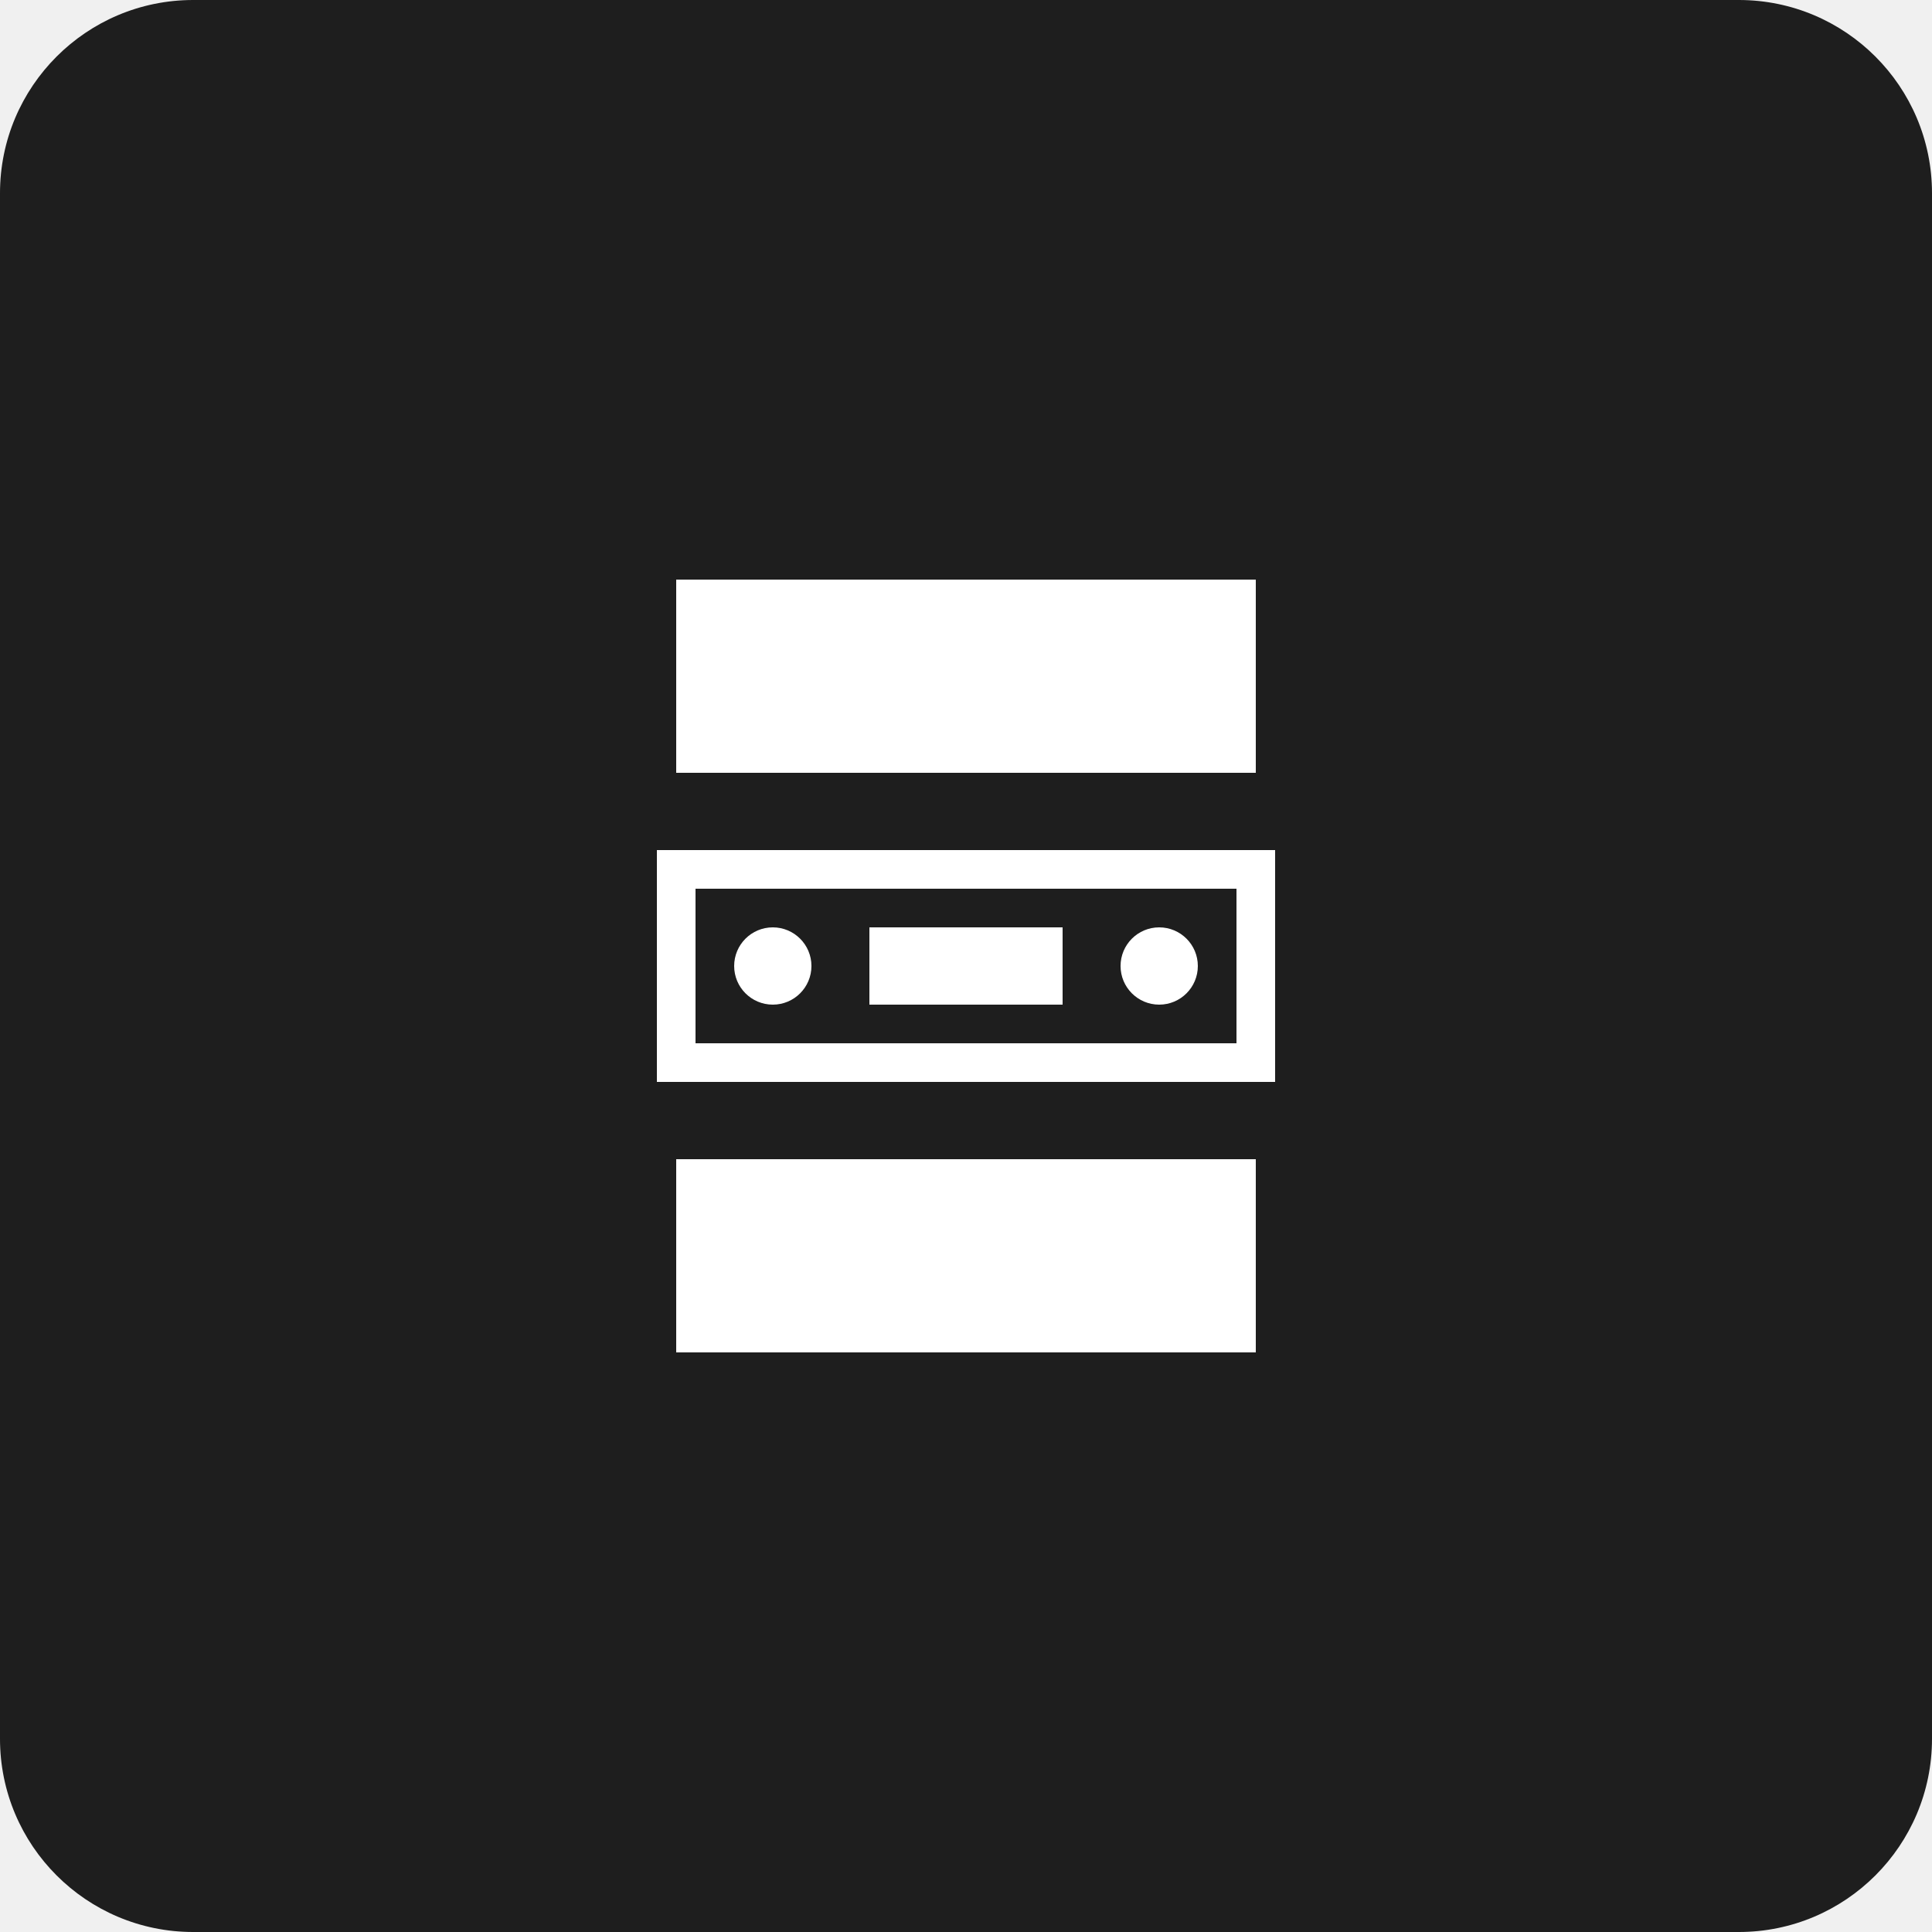
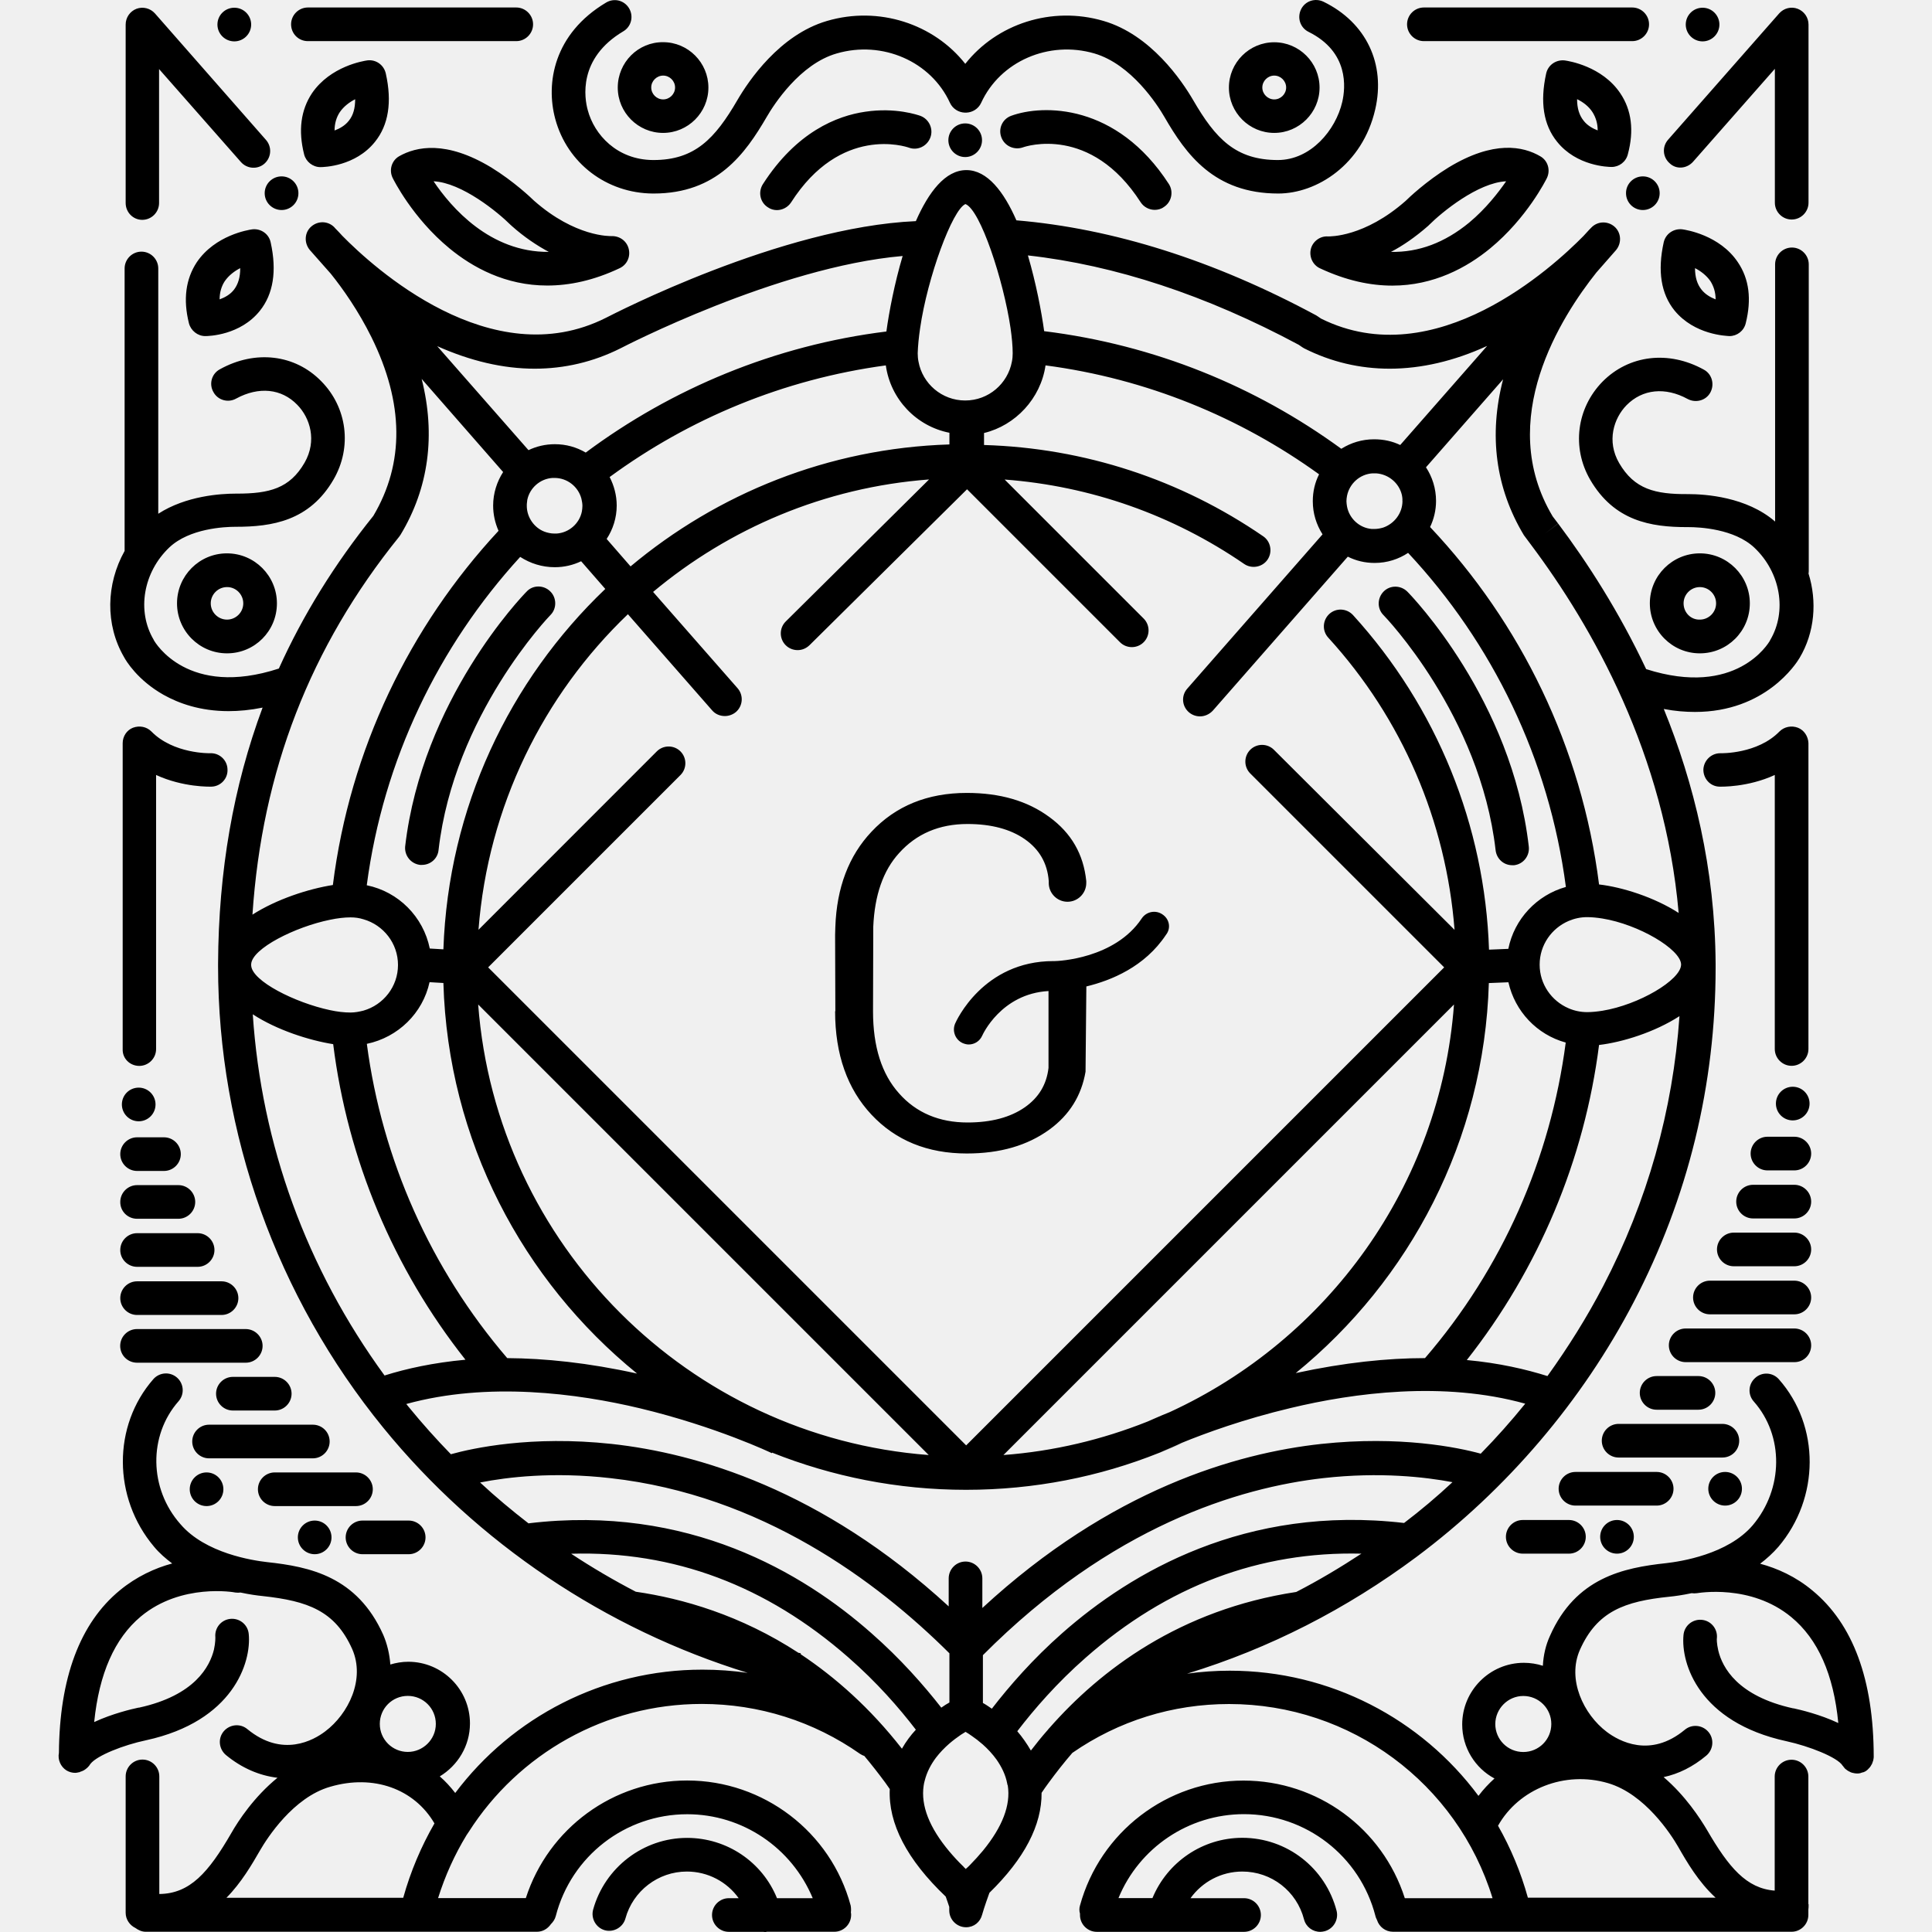
- <svg xmlns="http://www.w3.org/2000/svg" width="100" height="100" viewBox="0 0 100 100" fill="none">
-   <rect width="100" height="100" rx="10" fill="#1E1E1E" />
-   <path d="M35 30H65V40H35V30Z" fill="white" />
-   <path d="M35 45H65V55H35V45Z" fill="#1E1E1E" stroke="white" stroke-width="2" />
-   <path d="M35 60H65V70H35V60Z" fill="white" />
-   <circle cx="40" cy="50" r="2" fill="white" />
-   <circle cx="60" cy="50" r="2" fill="white" />
-   <path d="M45 48H55V52H45V48Z" fill="white" />
+ <svg xmlns="http://www.w3.org/2000/svg" viewBox="0 0 24 24">
+   <path d="m14.439 11.358c-.084-.057-.199-.034-.256.051-.334.503-1.043.53-1.08.53-.007 0-.01 0-.017 0-.874 0-1.208.746-1.221.776-.04.094.003.202.094.243.024.01.051.017.074.017.071 0 .138-.04.169-.111.003-.007.233-.52.823-.553v.955c-.024.206-.121.368-.294.489-.179.125-.418.189-.712.189-.351 0-.638-.121-.85-.361-.216-.24-.324-.58-.324-1.019l.003-1.053c.017-.388.121-.695.321-.914.216-.24.499-.361.85-.361.294 0 .533.064.712.189s.28.297.297.52v.024c0 .128.105.233.233.233s.233-.105.233-.233c0-.007 0-.017 0-.024-.034-.334-.186-.597-.459-.796-.273-.201-.613-.299-1.025-.299-.489 0-.884.162-1.184.482-.283.3-.432.695-.449 1.181 0 .034-.003.067-.003.101l.003.948h-.003c0 .536.152.965.452 1.285s.695.482 1.184.482c.412 0 .752-.098 1.026-.297.25-.182.398-.422.449-.719l.01-1.059c.307-.074.725-.243.989-.641.066-.083.043-.198-.045-.255zm3.249-10.847h2.588c.115 0 .209-.094.209-.209s-.094-.209-.209-.209h-2.588c-.115 0-.209.094-.209.209s.094.209.209.209zm-13.863 0h2.588c.115 0 .209-.094.209-.209s-.095-.209-.209-.209h-2.588c-.115 0-.209.094-.209.209s.091.209.209.209zm16.583 1.68c.116 0 .209.094.209.209 0 .116-.094.209-.209.209-.116 0-.209-.094-.209-.209-.001-.115.093-.209.209-.209zm-8.418-.658c.116 0 .209.094.209.209s-.094.209-.209.209-.209-.094-.209-.209.093-.209.209-.209zm-3.88.871h.01c.786 0 1.137-.493 1.404-.951.088-.152.412-.658.87-.789.567-.165 1.171.098 1.407.614.034.074.108.118.182.121h.01.013c.074-.003.148-.047.182-.121.236-.516.84-.779 1.407-.614.459.135.783.638.87.789.267.462.617.951 1.414.951.479 0 1.046-.358 1.204-1.043.132-.567-.111-1.08-.641-1.339-.105-.051-.229-.01-.28.094-.051.105-.01.229.094.28.503.25.459.692.418.87-.081.351-.391.722-.8.722-.523 0-.773-.263-1.053-.746-.138-.236-.523-.81-1.113-.982-.644-.189-1.326.037-1.717.533-.391-.496-1.073-.722-1.717-.533-.59.172-.975.746-1.113.982-.28.482-.53.746-1.043.746-.003 0-.007 0-.007 0-.445-.003-.729-.314-.81-.621-.04-.145-.125-.641.442-.978.098-.057.132-.186.071-.287-.059-.097-.183-.131-.285-.07-.651.388-.752 1.002-.631 1.447.149.55.638.921 1.212.925zm3.886 19.696h.004zm-8.498-19.909c.116 0 .209.094.209.209 0 .116-.094.209-.209.209s-.21-.093-.21-.209c0-.115.094-.209.21-.209zm-.587-2.095c.116 0 .209.094.209.209s-.094.209-.209.209-.21-.093-.21-.209.094-.209.21-.209zm18.239 0c.116 0 .209.094.209.209s-.094.209-.209.209-.209-.094-.209-.209.093-.209.209-.209zm1.12 13.404c.116 0 .209.094.209.209 0 .116-.094.209-.209.209-.116 0-.209-.094-.209-.209s.093-.209.209-.209zm-.84 4.785c.116 0 .209.094.209.209 0 .116-.094.209-.209.209s-.209-.094-.209-.209c0-.116.093-.209.209-.209zm-1.343.597c.116 0 .209.094.209.209 0 .116-.094.209-.209.209-.116 0-.209-.094-.209-.209 0-.116.094-.209.209-.209zm-12.413-17.794c0 .31.253.563.563.563s.563-.253.563-.563-.252-.564-.562-.564c-.31-.003-.564.25-.564.564zm.564-.149c.081 0 .148.067.148.148s-.067.148-.148.148-.148-.067-.148-.148c-.001-.08.067-.148.148-.148zm7.591.712c.31 0 .563-.253.563-.563s-.253-.563-.563-.563-.563.253-.563.563.253.563.563.563zm0-.712c.081 0 .148.067.148.148s-.067.148-.148.148-.148-.067-.148-.148c0-.08.067-.148.148-.148zm-3.269.5c-.108.04-.162.159-.121.267.04.108.159.162.267.125.034-.013.843-.283 1.464.682.04.061.108.094.175.094.037 0 .078-.01.111-.034.098-.061.125-.192.064-.287-.648-1.002-1.565-.992-1.96-.847zm-1.127 0c-.03-.01-.307-.108-.685-.051-.351.051-.854.25-1.272.901-.061.098-.034.226.064.287.034.024.074.034.111.034.067 0 .135-.034.175-.094.617-.965 1.427-.695 1.464-.682.108.04.226-.017.267-.125s-.016-.23-.124-.27zm9.599.57 1.016-1.154v1.663c0 .115.094.209.209.209s.209-.094.209-.209v-2.213c0-.088-.054-.165-.135-.196s-.172-.007-.229.057l-1.38 1.569c-.078.088-.067.219.02.294.081.078.212.068.29-.02zm-19.265.722c.115 0 .209-.094.209-.209v-1.664l1.016 1.154c.077.088.209.095.293.021.088-.078.094-.209.02-.294l-1.38-1.572c-.057-.064-.148-.088-.229-.058-.081.031-.135.108-.135.196v2.217c0 .114.091.209.206.209zm14.73.206c-.098-.007-.189.061-.213.155-.024.098.024.199.111.24.331.155.631.216.901.216.516 0 .928-.226 1.215-.462.459-.378.695-.854.705-.874.047-.098.013-.216-.081-.27-.213-.125-.58-.202-1.14.138-.28.172-.496.378-.533.415-.513.452-.941.442-.965.442zm1.245-.132c.003-.003.007-.007.01-.01.159-.159.607-.526.958-.543-.101.145-.253.341-.459.513-.304.25-.628.371-.972.364.143-.074.301-.182.463-.324zm-12.784-.864c-.094.054-.128.173-.08.27.01.02.246.496.705.874.287.236.695.462 1.215.462.273 0 .574-.061.901-.216.091-.044.135-.142.111-.24-.024-.097-.112-.161-.213-.158-.017 0-.449.013-.962-.439-.037-.036-.253-.242-.533-.414-.56-.338-.931-.26-1.144-.139zm1.397.864c.159.142.317.246.462.324-.729.007-1.211-.55-1.431-.877.351.017.8.385.958.543.005.003.008.007.011.01zm16.161 16.954c-.209-.175-.439-.277-.651-.334.081-.061.159-.132.226-.209.516-.607.52-1.501.007-2.082-.078-.088-.209-.094-.294-.017-.088.078-.094.209-.017.294.375.425.368 1.083-.013 1.535-.31.364-.901.452-1.076.472-.53.057-1.124.179-1.444.904-.051.111-.081.236-.088.371-.074-.024-.155-.037-.236-.037-.422 0-.766.344-.766.766 0 .29.162.543.401.671-.071.064-.138.135-.199.216-.709-.955-1.842-1.555-3.09-1.555-.179 0-.358.013-.53.037 1.026-.314 1.98-.803 2.851-1.451 1.124-.84 2.058-1.937 2.699-3.168.675-1.296 1.016-2.696 1.016-4.153 0-.01 0-.017 0-.027 0-.003 0-.003 0-.007s0-.007 0-.01c-.007-1.184-.27-2.25-.644-3.168.138.027.27.037.388.037.874 0 1.258-.601 1.299-.671.189-.317.219-.702.111-1.049.003-.01.003-.024.003-.037v-3.803c0-.115-.094-.209-.209-.209s-.209.094-.209.209v3.195c-.354-.307-.867-.341-1.08-.341-.412.003-.668-.061-.857-.385-.159-.273-.067-.557.091-.719.199-.202.482-.229.759-.078.101.054.229.02.283-.081s.02-.229-.081-.283c-.439-.243-.931-.182-1.258.148-.324.331-.385.82-.155 1.218.3.516.756.59 1.204.59h.017c.135 0 .57.02.82.256.324.307.408.789.196 1.147 0 0-.003.003-.003.007-.017.03-.418.712-1.538.354-.337-.715-.729-1.323-1.093-1.808l-.166.127.165-.128-.067-.088c-.719-1.204.111-2.487.543-3.03l.243-.277c.074-.088.067-.219-.02-.294-.084-.071-.206-.067-.283.01-.007.007-.044.044-.101.108-.375.381-1.839 1.731-3.259 1.026l-.04-.027-.02-.013c-1.272-.685-2.527-1.08-3.725-1.181-.155-.354-.361-.624-.621-.624-.263 0-.469.273-.628.634-1.677.074-3.762 1.157-3.85 1.201-1.428.72-2.899-.637-3.274-1.018-.057-.064-.098-.101-.101-.108-.078-.078-.199-.081-.283-.01-.088.074-.094.206-.02.294l.26.294c.151.188.343.461.505.788.405.82.412 1.565.024 2.22-.483.601-.874 1.232-1.174 1.897-1.13.368-1.535-.321-1.552-.351 0-.003-.003-.003-.003-.007-.213-.358-.129-.84.195-1.147.25-.236.685-.256.82-.256h.003c.452 0 .918-.071 1.218-.59.23-.399.169-.892-.155-1.219-.327-.334-.82-.391-1.258-.148-.102.054-.139.182-.081.283.054.101.182.138.283.081.28-.152.563-.125.759.078.159.162.247.445.091.718-.185.321-.438.385-.843.385-.003 0-.007 0-.013 0-.186 0-.617.027-.962.25v-3.047c0-.115-.094-.209-.209-.209s-.209.094-.209.209v3.509c-.23.411-.243.914-.007 1.319.023.044.168.287.492.469.186.104.452.202.807.202.128 0 .27-.013.422-.044-.364.978-.547 2.031-.553 3.178v.007.003.027c0 2.072.729 4.106 2.051 5.729 1.171 1.437 2.763 2.503 4.528 3.047-.186-.027-.375-.04-.563-.04-1.238 0-2.362.59-3.07 1.532-.057-.074-.121-.145-.192-.206.223-.135.375-.378.375-.658 0-.422-.344-.766-.766-.766-.078 0-.152.013-.223.034-.01-.132-.04-.256-.088-.368-.324-.725-.914-.847-1.444-.904-.175-.02-.766-.108-1.076-.472-.391-.442-.398-1.1-.024-1.525.078-.088.067-.219-.017-.294-.088-.078-.219-.067-.294.017-.509.58-.506 1.474.007 2.082.067.081.145.148.226.209-.213.057-.442.162-.651.334-.496.408-.749 1.09-.756 2.018-.017.084.02.172.094.219.034.02.071.03.108.03.013 0 .03-.003.044-.007h.003c.007 0 .01-.003.017-.007.01-.003.024-.007.034-.013.003 0 .003-.003.007-.003.034-.02.064-.047.084-.081.081-.105.415-.236.692-.294 1.083-.236 1.309-.968 1.275-1.319-.01-.115-.111-.199-.226-.189s-.199.111-.189.226c0 .003.003.064-.017.155-.051.209-.236.57-.931.722-.003 0-.003 0-.007 0-.081.017-.324.074-.55.179.061-.601.253-1.039.58-1.312.503-.418 1.167-.3 1.174-.297.024.003.044.003.064 0 .111.024.206.037.277.044.557.061.897.182 1.11.658.165.375-.047.806-.334 1.022-.145.111-.533.331-.968-.027-.088-.074-.219-.061-.294.027-.074.088-.061.219.027.294.196.162.415.256.641.283-.29.236-.486.533-.574.688-.283.489-.513.752-.894.756v-1.461c0-.115-.094-.209-.209-.209s-.209.094-.209.209v1.694c0 .084.051.155.121.189.037.027.081.047.128.047h4.858c.074 0 .135-.037.175-.094.027-.027.051-.061.061-.101.192-.746.864-1.265 1.633-1.265.688 0 1.299.418 1.559 1.043h-.444c-.182-.449-.621-.749-1.117-.749-.543 0-1.022.368-1.167.891-.03.111.037.226.145.256.111.03.226-.037.256-.145.094-.344.408-.584.763-.584.263 0 .499.128.644.331h-.122c-.115 0-.209.094-.209.209s.094.209.209.209h.422c.007-.001.017.002.024.002.01 0 .02 0 .027-.003h.837c.115 0 .209-.094.209-.209 0-.01 0-.02-.003-.03.003-.027.003-.057-.003-.088-.246-.914-1.083-1.552-2.031-1.552-.918 0-1.724.594-2.004 1.461h-1.09c.088-.28.206-.54.354-.783.01-.013.017-.027.027-.04.617-.968 1.697-1.589 2.895-1.589.709 0 1.39.216 1.967.621.017.01.034.02.051.024.088.105.175.216.26.331.02.027.037.054.057.081-.02.428.213.877.695 1.336.017.051.034.094.044.128v.044c0 .115.094.209.209.209.098 0 .175-.064.199-.155 0-.003.03-.105.091-.273.435-.425.651-.84.648-1.242.027-.04.057-.084.088-.125.094-.128.192-.253.294-.371.574-.398 1.245-.607 1.947-.607 1.512 0 2.834.985 3.273 2.412h-1.09c-.277-.867-1.083-1.461-2.004-1.461-.948 0-1.781.638-2.031 1.552-.01.034-.01.067 0 .101v.017c0 .115.094.209.209.209h1.829c.115 0 .209-.094.209-.209s-.094-.209-.209-.209h-.665c.145-.202.381-.331.644-.331.361 0 .675.243.766.594.024.094.108.155.202.155.017 0 .034-.003.051-.007.111-.027.179-.142.152-.253-.138-.533-.617-.908-1.171-.908-.493 0-.931.3-1.117.749h-.422c.256-.624.87-1.043 1.559-1.043.769 0 1.441.52 1.633 1.265.003.017.013.034.02.051.027.084.105.145.199.145h4.95c.115 0 .209-.094.209-.209 0-.003 0-.01 0-.013s0-.01 0-.013v-.04c.003-.02.003-.04.003-.061 0-.003 0-.007-.003-.01v-1.582c0-.115-.094-.209-.209-.209s-.209.094-.209.209v1.417c-.351-.027-.57-.287-.84-.752-.088-.148-.27-.428-.54-.658.186-.04.364-.128.53-.267.088-.074.101-.206.027-.294s-.206-.101-.294-.027c-.432.358-.82.138-.968.027-.287-.216-.499-.651-.334-1.022.213-.476.553-.601 1.11-.658.071-.007.165-.02.277-.044.02.003.044.003.067 0 .007 0 .665-.121 1.171.297.331.273.526.712.584 1.316-.229-.108-.476-.165-.553-.182-.003 0-.003 0-.007 0-.692-.152-.881-.509-.931-.719-.02-.088-.02-.148-.017-.155.01-.115-.074-.216-.189-.226s-.216.074-.226.189c-.034.354.192 1.083 1.279 1.319.28.061.634.199.698.304 0 0 0 .003.003.003.01.013.02.027.03.037.003.003.007.003.01.007.01.007.02.017.03.02.003.003.01.007.013.007.01.007.02.01.03.013.003 0 .01.003.013.003.013.003.03.007.047.007.013 0 .024 0 .037-.003.003 0 .007 0 .01-.003.01-.003.02-.007.034-.01h.003c.01-.003.017-.01.027-.013l.003-.003c.007-.003.013-.01.017-.013.003-.003.01-.007.013-.013.003-.003.01-.01.013-.013.003-.007.01-.01.013-.017s.007-.01.01-.017.007-.01.01-.017.003-.013.007-.02c.003-.007.003-.013.007-.02 0-.007.003-.013.003-.017 0-.007.003-.013.003-.024v-.008c-.001-.954-.257-1.646-.76-2.061zm-17.507 3.816h-2.196c.186-.189.317-.415.418-.59.088-.152.412-.658.87-.789.54-.159 1.046.027 1.296.455-.165.286-.297.597-.388.924zm.057-1.812c-.192 0-.348-.155-.348-.348s.155-.348.348-.348c.192 0 .348.155.348.348s-.159.348-.348.348zm12.369-2.635.03.037zm.007-.209c-1.97-.229-3.394.617-4.244 1.366-.368.324-.658.658-.877.941-.04-.027-.078-.054-.111-.071v-.594c1.596-1.603 3.182-2.082 4.234-2.2.698-.078 1.262-.013 1.599.051-.193.18-.392.348-.601.507zm2.473-2.942c-.202.388-.435.759-.692 1.117-.267-.084-.601-.162-1.002-.199.894-1.134 1.461-2.487 1.643-3.914.29-.034.692-.159.999-.358-.081 1.171-.398 2.298-.948 3.354zm-1.42-3.765.243-.01c.081.361.354.651.712.749-.189 1.444-.789 2.807-1.748 3.92-.462 0-.999.054-1.606.186 1.417-1.154 2.341-2.892 2.399-4.845zm-3.965 5.33c-.135.054-.229.098-.277.118-.56.223-1.161.368-1.788.415l5.597-5.597c-.168 2.254-1.572 4.164-3.532 5.064zm6.353-5.556c-.007.189-.523.496-.978.57-.064.01-.128.017-.189.017-.081 0-.159-.017-.229-.047-.213-.091-.361-.3-.361-.543s.148-.452.361-.543c.071-.03.148-.047.229-.047.061 0 .125.007.189.017.455.074.968.381.978.567zm-1.953-5.338.088.118c.766 1.022 1.663 2.605 1.835 4.575-.304-.196-.702-.321-.989-.354-.216-1.707-.975-3.249-2.099-4.44.047-.098.074-.209.074-.324 0-.155-.047-.3-.125-.418l.958-1.093c-.181.694-.093 1.352.258 1.936zm-2.797-2.365.044.03.023.014c.334.169.692.253 1.063.253.391 0 .8-.094 1.211-.283l-1.08 1.231c-.098-.047-.206-.071-.324-.071-.152 0-.29.044-.408.118-1.063-.776-2.321-1.292-3.691-1.461-.034-.246-.101-.597-.202-.941 1.083.121 2.213.493 3.364 1.11zm1.289 1.94c0 .152-.101.283-.24.331-.034.01-.071.017-.108.017-.01 0-.024 0-.034 0-.155-.013-.28-.132-.307-.28-.003-.02-.007-.044-.007-.064 0-.024.003-.044.007-.067.03-.152.159-.27.317-.28h.024s.013 0 .02 0c.155.01.287.121.321.27.003.02.007.037.007.057-.004.002 0 .009 0 .016zm-4.434-1.684c1.255.165 2.416.644 3.398 1.353-.051.101-.078.213-.078.334 0 .152.044.29.121.412l-1.68 1.916c-.078.088-.067.219.02.294.04.034.088.051.138.051.057 0 .115-.024.159-.071l1.677-1.913c.101.051.213.078.334.078.155 0 .297-.047.415-.125 1.046 1.12 1.751 2.557 1.96 4.15-.361.101-.641.398-.715.769l-.24.01c-.051-1.542-.648-3.013-1.69-4.157-.078-.084-.209-.091-.294-.013-.084.078-.091.209-.013.294.918 1.005 1.464 2.281 1.569 3.63l-2.244-2.237c-.081-.081-.213-.081-.294 0s-.081.213 0 .294l2.409 2.409-5.938 5.938-5.938-5.938 2.389-2.389c.081-.081.081-.213 0-.294s-.213-.081-.294 0l-2.215 2.216c.118-1.535.806-2.915 1.856-3.92l1.046 1.194c.04.047.098.071.159.071.047 0 .098-.017.138-.051.088-.078.094-.209.02-.294l-1.05-1.197c.945-.789 2.129-1.299 3.428-1.397l-1.781 1.765c-.081.081-.081.213 0 .294.04.04.094.061.148.061s.105-.02.148-.061l1.957-1.937 1.9 1.9c.081.081.213.081.294 0s.081-.213 0-.294l-1.727-1.727c1.07.081 2.088.439 2.976 1.049.094.064.226.04.29-.054s.04-.226-.054-.29c-1.026-.705-2.22-1.097-3.468-1.134v-.149c.39-.094.704-.428.764-.84zm-6.096 2.507c.118 0 .229-.027.327-.074l.3.344c-1.191 1.137-1.95 2.719-2.011 4.477l-.169-.01c-.081-.395-.388-.705-.783-.786.206-1.562.894-2.972 1.906-4.079.126.081.271.128.43.128zm-.348-.762c0-.017 0-.03.003-.047 0-.01.003-.017.003-.027.03-.148.159-.263.314-.273h.017s.003 0 .007 0c.159 0 .294.108.334.256.007.03.013.061.013.091 0 .024-.003.047-.007.071-.03.148-.159.263-.314.273-.01 0-.017 0-.027 0-.044 0-.088-.01-.125-.024-.123-.047-.218-.175-.218-.32zm-1.208 5.917.172.01c.057 1.957.985 3.698 2.406 4.852-.611-.135-1.147-.189-1.613-.192-.951-1.11-1.555-2.466-1.744-3.904.388-.081.695-.381.779-.766zm.604.277 5.597 5.597c-2.982-.226-5.371-2.614-5.597-5.597zm5.49-8.401c.091-.631.401-1.474.563-1.542.186.071.472.945.56 1.538.017.119.027.227.027.315 0 .037-.003.071-.01.105-.051.273-.29.482-.58.482s-.53-.209-.58-.482c-.007-.034-.01-.071-.01-.105.003-.092.013-.196.03-.311zm.364 1.299v.145c-1.505.047-2.881.611-3.961 1.515l-.297-.341c.078-.118.125-.263.125-.415 0-.128-.034-.25-.088-.354.989-.725 2.159-1.215 3.431-1.387.058.419.378.756.79.837zm-5.152-.796c.371 0 .729-.084 1.066-.253.02-.01 1.947-1.012 3.505-1.147-.101.341-.169.695-.202.938-1.386.172-2.665.708-3.735 1.504-.114-.067-.243-.104-.384-.104-.118 0-.229.027-.327.074l-1.134-1.292c.415.185.82.28 1.211.28zm-1.684 2.088.017-.024c.351-.58.439-1.242.263-1.937l1.012 1.157c-.077.119-.124.264-.124.416 0 .111.024.216.067.314-1.103 1.188-1.846 2.713-2.058 4.4-.3.047-.698.175-.999.368.119-1.782.716-3.324 1.822-4.694zm-1.838 5.311c.007-.196.55-.466.978-.553.094-.02.182-.03.256-.03.057 0 .108.007.162.024.246.071.428.297.428.567s-.182.496-.428.567c-.051.013-.105.024-.162.024-.078 0-.165-.01-.256-.03-.428-.091-.972-.361-.978-.557 0-.009 0-.009 0-.012zm.02.621c.3.196.702.324.999.371.179 1.431.746 2.787 1.643 3.92-.401.037-.736.111-1.005.196-.969-1.329-1.529-2.865-1.637-4.487zm1.937 4.878c-.01-.013-.02-.024-.03-.037 1.016-.28 2.126-.132 2.905.054.941.226 1.63.553 1.636.557l.003-.007c.746.297 1.559.462 2.409.462.847 0 1.657-.162 2.399-.459s.007-.003.02-.01c.088-.037.179-.074.263-.115.287-.118.769-.294 1.35-.432.786-.189 1.9-.337 2.915-.054-.175.216-.358.422-.553.621-.283-.078-1.005-.226-1.98-.121-1.059.115-2.618.567-4.211 2.038v-.368c0-.115-.094-.209-.209-.209s-.209.094-.209.209v.348c-1.582-1.454-3.134-1.903-4.187-2.018-.999-.108-1.731.054-1.997.128-.177-.182-.356-.381-.524-.587zm.887.938c.337-.067.908-.135 1.619-.054 1.873.209 3.31 1.279 4.211 2.176v.611c-.03.017-.064.037-.101.064-.219-.28-.506-.607-.867-.924-.85-.752-2.281-1.603-4.258-1.366v.003c-.209-.162-.412-.331-.604-.51zm5.24 3.307c-.395-.506-.827-.887-1.258-1.174l.003-.01c-.01-.003-.02-.007-.03-.007-.719-.469-1.441-.675-2.021-.759-.273-.142-.543-.3-.803-.472 1.272-.037 2.426.395 3.445 1.289.351.307.628.624.837.897-.065.07-.123.148-.173.236zm1.008 1.265c-.051.061-.105.121-.165.182-.013.013-.03.03-.047.044l-.003.003-.003.003v-.007c-.007-.007-.017-.013-.024-.024-.067-.064-.125-.128-.179-.192-.246-.294-.354-.567-.317-.816.003-.02.007-.04.013-.061.027-.108.078-.202.138-.283.051-.067.108-.125.165-.175.051-.044.101-.081.145-.111.02-.013.037-.024.054-.034 0 0 .003 0 .003-.003h.003c.024.013.047.03.078.051.04.027.088.064.135.105.061.054.121.118.172.189.061.088.111.186.132.297 0 .007.003.017.007.024.038.244-.067.514-.307.808zm.824-1.522c-.007.007-.013.013-.017.02-.078.088-.148.175-.213.26-.051-.088-.108-.169-.169-.24.209-.273.493-.601.85-.914 1.012-.891 2.163-1.323 3.425-1.292-.263.172-.533.334-.81.476-1.444.219-2.432.968-3.066 1.69zm5.887-.398c.192 0 .348.155.348.348s-.155.348-.348.348-.348-.155-.348-.348c.001-.189.156-.348.348-.348zm1.053 1.083c.459.135.783.638.87.789.108.189.253.439.466.634h-2.332c-.088-.317-.213-.617-.371-.894.257-.458.83-.687 1.367-.529zm-17.777-14.656c0 .341.277.621.621.621s.62-.277.62-.621c0-.341-.277-.621-.621-.621s-.62.28-.62.621zm.823 0c0 .111-.091.202-.202.202s-.202-.091-.202-.202.091-.202.202-.202c.111-.001.202.091.202.202zm18.715 0c0-.341-.277-.621-.621-.621-.341 0-.621.277-.621.621 0 .341.277.621.621.621s.621-.277.621-.621zm-.823 0c0-.111.091-.202.202-.202s.202.091.202.202-.091.202-.202.202c-.111.004-.202-.087-.202-.202zm1.42 1.545c-.078-.03-.169-.013-.229.047-.273.28-.722.27-.729.27-.003 0-.007 0-.007 0-.111 0-.202.088-.209.199-.003.115.084.213.199.216.02 0 .351.01.688-.145v3.404c0 .115.094.209.209.209s.209-.094.209-.209v-3.799c-.003-.084-.053-.162-.131-.192zm-20.604 4.201c.115 0 .209-.094.209-.209v-3.405c.337.155.668.145.688.145.115-.003.206-.101.199-.216-.003-.114-.101-.205-.216-.199-.003 0-.455.01-.729-.27-.06-.06-.148-.077-.229-.047-.078.03-.128.108-.128.192v3.802c-.004.116.091.207.206.207zm20.769 3.471c0-.115-.094-.209-.209-.209h-1.35c-.115 0-.209.094-.209.209s.094.209.209.209h1.35c.115.001.209-.091.209-.209zm-1.4.8c.115 0 .209-.094.209-.209s-.094-.209-.209-.209h-.52c-.115 0-.209.094-.209.209s.094.209.209.209zm.506.385c0-.115-.094-.209-.209-.209h-1.289c-.115 0-.209.094-.209.209s.094.209.209.209h1.289c.115 0 .209-.091.209-.209zm-.816.597c0-.115-.094-.209-.209-.209h-1.009c-.115 0-.209.094-.209.209s.094.209.209.209h1.009c.114 0 .209-.094.209-.209zm-1.873.388c-.115 0-.209.094-.209.209s.094.209.209.209h.574c.115 0 .209-.094.209-.209s-.094-.209-.209-.209zm3.374-3.57h-.752c-.115 0-.209.094-.209.209s.094.209.209.209h.752c.115 0 .209-.094.209-.209 0-.114-.094-.209-.209-.209zm0 .597h-1.049c-.115 0-.209.094-.209.209s.094.209.209.209h1.049c.115 0 .209-.094.209-.209s-.094-.209-.209-.209zm0-1.788h-.334c-.115 0-.209.094-.209.209s.094.209.209.209h.334c.115 0 .209-.094.209-.209 0-.114-.094-.209-.209-.209zm0 .597h-.513c-.115 0-.209.094-.209.209s.094.209.209.209h.513c.115 0 .209-.094.209-.209 0-.114-.094-.209-.209-.209zm-20.567-1.207c.116 0 .209.094.209.209 0 .116-.094.209-.209.209-.116 0-.209-.094-.209-.209 0-.116.093-.209.209-.209zm.843 4.78c.116 0 .209.094.209.209 0 .116-.094.209-.209.209-.116 0-.209-.094-.209-.209s.094-.209.209-.209zm1.343.598c.116 0 .209.094.209.209 0 .116-.094.209-.209.209s-.209-.094-.209-.209c0-.116.094-.209.209-.209zm-2.206-1.961h1.35c.115 0 .209-.094.209-.209s-.095-.209-.21-.209h-1.35c-.115 0-.209.094-.209.209 0 .118.095.209.21.209zm1.71.176h-.52c-.115 0-.209.094-.209.209s.094.209.209.209h.52c.115 0 .209-.094.209-.209s-.094-.209-.209-.209zm.473.594h-1.289c-.115 0-.209.094-.209.209s.094.209.209.209h1.289c.115 0 .209-.094.209-.209 0-.118-.095-.209-.209-.209zm.536.593h-1.009c-.115 0-.209.094-.209.209s.094.209.209.209h1.009c.115 0 .209-.094.209-.209 0-.114-.094-.209-.209-.209zm-.128.807c0 .115.094.209.209.209h.574c.115 0 .209-.094.209-.209s-.094-.209-.209-.209h-.574c-.115 0-.209.094-.209.209zm-2.591-3.361h.752c.115 0 .209-.094.209-.209s-.094-.209-.209-.209h-.752c-.115 0-.209.094-.209.209-.001.115.094.209.209.209zm0 .598h1.049c.115 0 .209-.094.209-.209s-.094-.209-.209-.209h-1.049c-.115 0-.209.094-.209.209s.094.209.209.209zm0-1.789h.334c.115 0 .209-.094.209-.209s-.094-.209-.209-.209h-.334c-.115 0-.209.094-.209.209s.094.209.209.209zm0 .594h.513c.115 0 .209-.094.209-.209s-.094-.209-.209-.209h-.513c-.115 0-.209.094-.209.209-.001.118.094.209.209.209zm10.293 8.077c.003-.003 0-.003 0-.007zm9.488-19.042c.003 0 .003 0 0 0 .094 0 .179-.064.202-.159.074-.297.044-.55-.098-.759-.226-.337-.641-.401-.688-.408-.108-.013-.209.054-.233.162-.078.354-.034.638.135.847.25.303.641.314.682.317zm-.236-.682c.04.064.064.138.064.226-.061-.024-.128-.061-.175-.121-.054-.067-.081-.155-.081-.267.067.034.141.088.192.162zm-1.12-2.334c-.226-.337-.641-.401-.688-.408-.108-.013-.209.054-.233.162-.078.354-.034.638.135.847.243.304.634.314.678.314.094 0 .179-.064.202-.159.078-.291.047-.547-.094-.756zm-.456.34c-.054-.067-.081-.155-.081-.267.071.034.145.088.192.162.04.064.064.138.064.226-.06-.023-.128-.06-.175-.121zm-16.539 1.35c-.047.007-.459.071-.688.408-.138.209-.172.462-.098.759.024.091.108.159.203.159.044 0 .435-.01.678-.314.168-.209.212-.496.135-.847-.021-.108-.122-.178-.23-.165zm-.226.749c-.047.061-.115.098-.179.121 0-.088.024-.165.064-.226.051-.074.125-.128.192-.162.001.112-.026.2-.077.267zm1.657-2.848c-.047.007-.459.071-.689.409-.138.209-.172.462-.097.759.023.091.108.158.202.158.044 0 .435-.01.678-.314.169-.209.213-.496.135-.847-.023-.107-.121-.178-.229-.165zm-.23.749c-.047.061-.114.098-.178.122 0-.088.024-.165.064-.226.05-.074.124-.128.192-.162 0 .111-.024.199-.078.266zm14.245 9.063c.013.108.101.186.206.186h.024c.115-.013.196-.118.182-.233-.209-1.822-1.454-3.111-1.508-3.165-.081-.081-.213-.084-.294-.003s-.084.213-.003.294c.013.012 1.201 1.244 1.393 2.921zm-13.361.182h.024c.105 0 .196-.078.206-.186.192-1.676 1.38-2.908 1.39-2.918.081-.081.078-.216-.003-.294-.082-.081-.217-.081-.294.004-.054.054-1.296 1.343-1.508 3.165-.01.114.071.215.185.229z" />
</svg>
